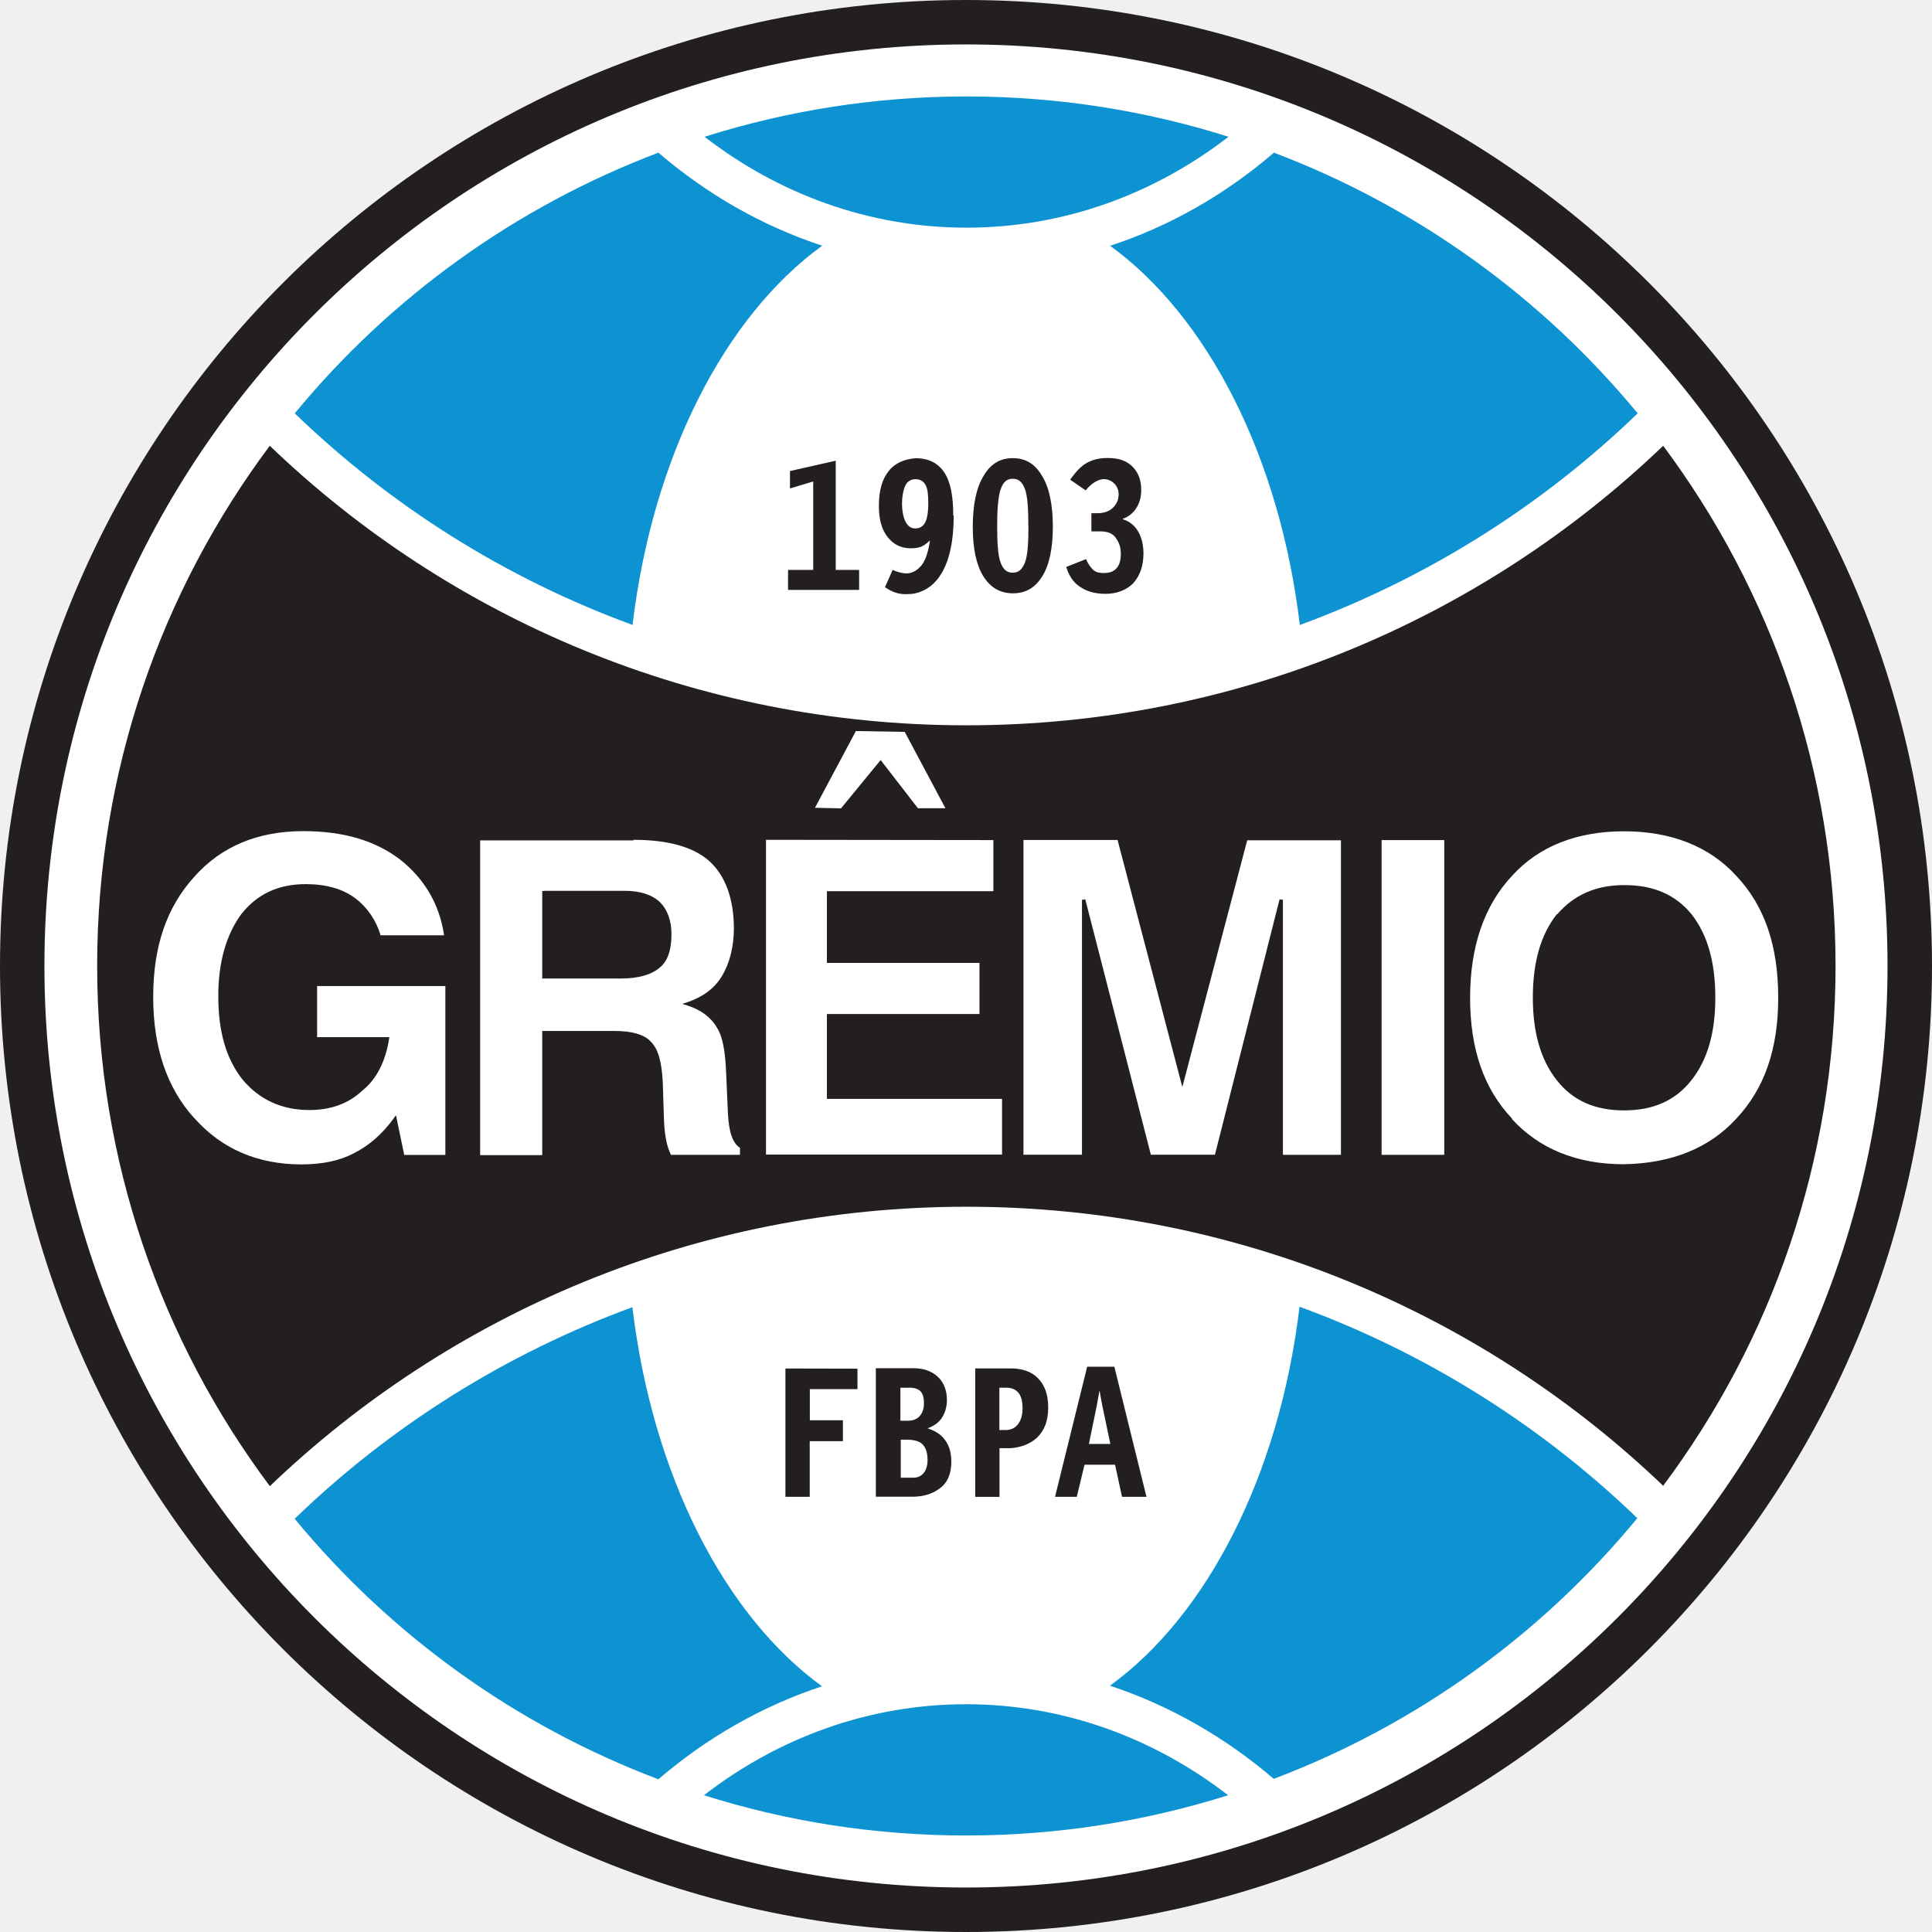
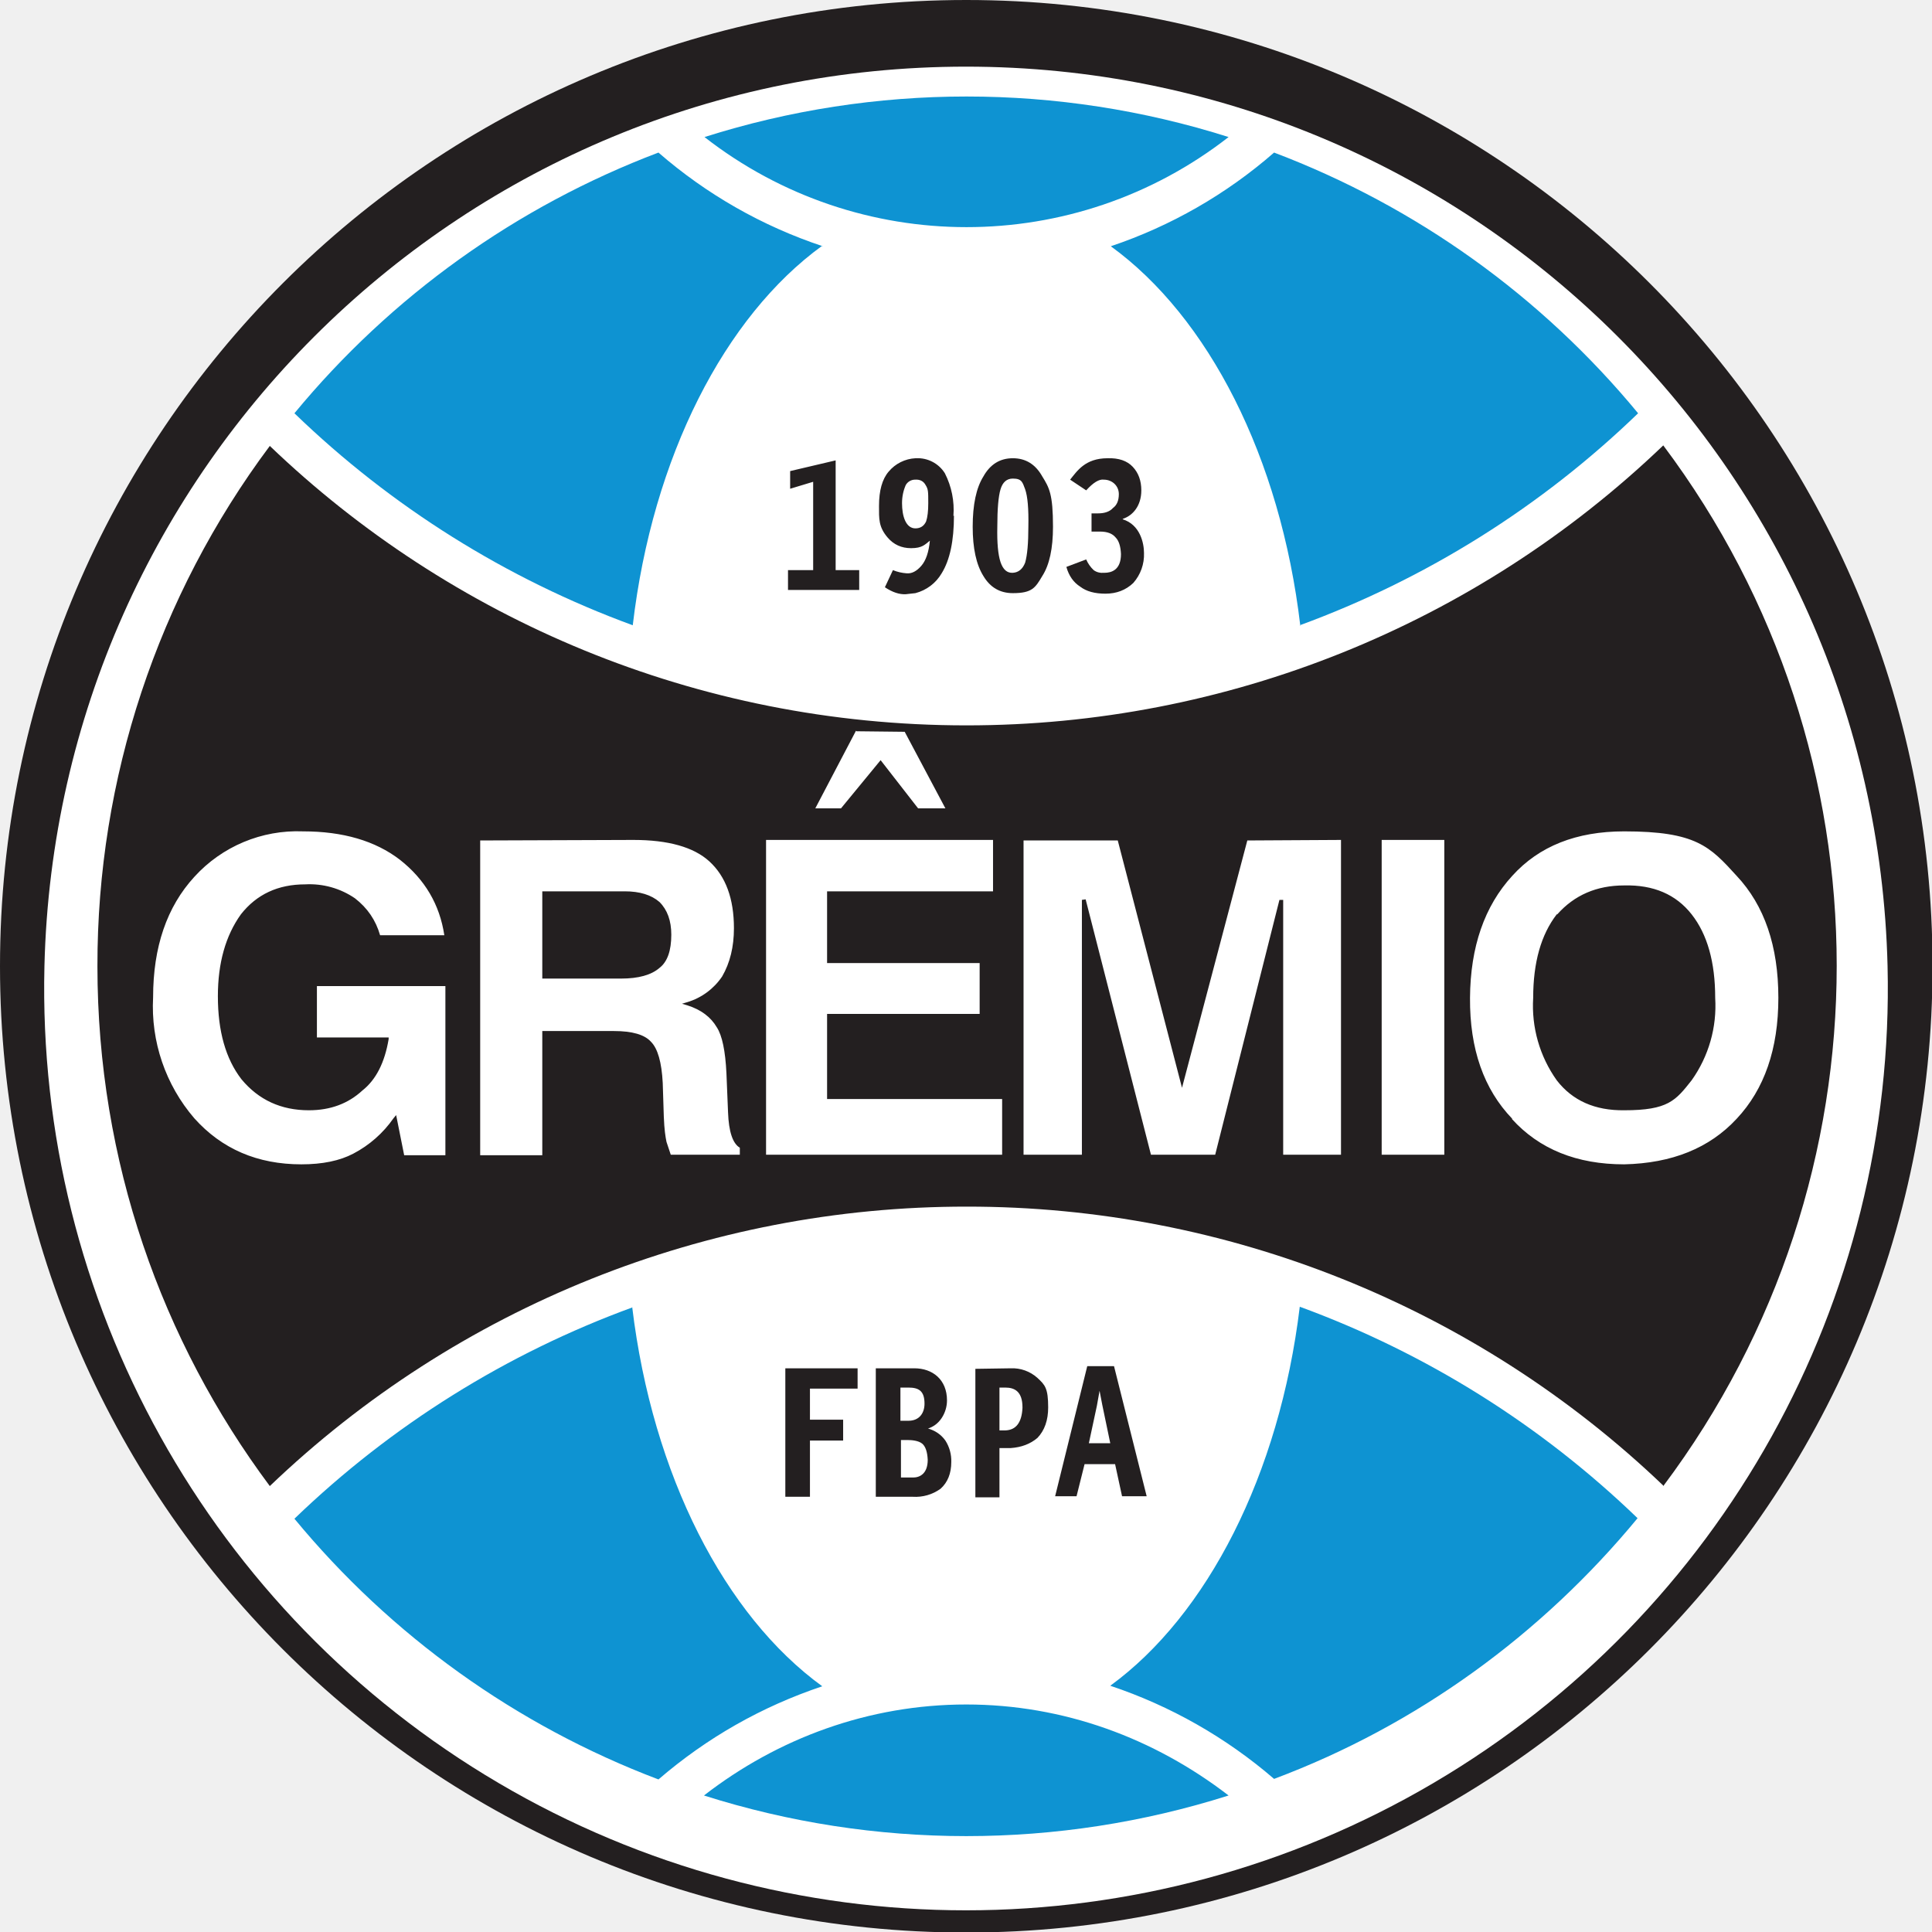
- <svg xmlns="http://www.w3.org/2000/svg" viewBox="0 0 360.93 360.93">
-   <path fill="#231F20" d="M360.93 180.46c0 99.67-80.8 180.47-180.47 180.47C80.8 360.93 0 280.13 0 180.46 0 80.8 80.8 0 180.46 0c99.68 0 180.47 80.8 180.47 180.46" />
-   <path fill="#FFF" d="M352.62 180.46c0 95.08-77.08 172.16-172.16 172.16S8.3 275.55 8.3 180.46C8.3 85.38 85.38 8.3 180.46 8.3c95.1 0 172.16 77.08 172.16 172.16" />
-   <path fill="#0E93D2" d="M131.5 335.38c15.46 4.88 31.9 7.52 48.97 7.52s33.5-2.64 48.96-7.52c-13.82-10.68-30.72-17-48.96-17s-35.14 6.32-48.96 17m98-309.83c-15.43-4.88-31.9-7.53-48.94-7.53-17.06 0-33.5 2.65-48.95 7.53 13.8 10.67 30.7 16.98 48.95 16.98s35.1-6.3 48.94-16.98m13.34 91.2c23.8-8.74 45.25-22.3 63.1-39.53-17.9-21.66-41.24-38.58-67.96-48.7-8.98 7.73-19.33 13.7-30.6 17.4 18.2 13.2 31.68 39.38 35.44 70.83M153.6 45.9c-11.27-3.7-21.6-9.66-30.6-17.38-26.7 10.12-50.1 27.04-67.93 48.7 17.82 17.22 39.28 30.8 63.1 39.53C121.92 85.3 135.4 59.1 153.6 45.9m-35.45 198.3c-23.8 8.74-45.27 22.3-63.1 39.53C72.9 305.4 96.28 322.3 123 332.4c8.96-7.7 19.3-13.66 30.57-17.37-18.2-13.2-31.67-39.38-35.43-70.84m124.64-.1c-3.76 31.45-17.23 57.63-35.42 70.83 11.26 3.72 21.6 9.7 30.6 17.4 26.7-10.1 50.07-27.03 67.92-48.7-17.83-17.2-39.28-30.78-63.1-39.5" />
-   <path fill="#231F20" d="M310.65 277.64c20.27-27.1 32.26-60.74 32.26-97.18 0-36.44-12-70.08-32.2-97.18-33.7 32.28-79.6 52.22-130.2 52.22C130 135.5 84 115.56 50.4 83.28c-20.25 27.1-32.25 60.74-32.25 97.18 0 36.44 12 70.08 32.26 97.18 33.7-32.27 79.6-52.2 130.17-52.2 50.6 0 96.5 19.93 130.2 52.2" />
-   <path fill="#231F20" d="M209.8 96.9c1.77-.6 3.4-2.42 3.4-5.35 0-1.78-.5-3.24-1.63-4.37-1.13-1.14-2.6-1.62-4.7-1.62-4.2 0-5.68 2.4-6.95 4.05l2.9 2c1.28-1.6 2.62-2.1 3.4-2.1 1.45 0 2.76 1.2 2.76 2.8 0 1.14-.4 1.9-1.13 2.6-.6.55-1.47.96-2.76.96h-1.2v3.4h1.6c1.3 0 2.3.3 2.9 1.14.5.7 1 1.5 1 3.1 0 3.02-1.8 3.54-3.1 3.54-.84 0-1.45-.1-1.95-.5-.6-.5-1.13-1.3-1.45-2.1l-3.7 1.46c.5 1.62 1.3 2.92 2.6 3.73 1.13.8 2.75 1.3 4.7 1.3 2.1 0 3.9-.67 5.2-1.96 1.3-1.47 1.93-3.25 1.93-5.68 0-1.8-.58-5.3-3.87-6.3m-31.58-.7c0 4.7-.8 8.4-2.3 10.84-1.13 1.93-2.76 3.2-4.86 3.7-.52.13-1.22.16-1.78.16-1.37 0-2.48-.34-3.9-1.3l1.43-3.23c.8.37 1.75.65 2.6.65 1 0 1.92-.5 2.74-1.44.84-1 1.3-2.6 1.64-4.7-.9.72-1.45 1.45-3.56 1.45-1.76 0-3.2-.63-4.36-2.1s-1.63-3.4-1.63-5.82c0-2.9.63-5 1.8-6.46 1.1-1.47 2.9-2.28 5-2.44h.14c2.44 0 4.22.97 5.35 2.76 1.14 1.8 1.6 4.4 1.6 7.95m-7.1 2.4c1.02 0 1.6-.52 1.94-1.3.35-.8.5-1.92.5-3.4s-.1-2.66-.5-3.4c-.44-.82-1.14-1.1-1.95-1.1-.7 0-1.45.4-1.8 1.1-.45.96-.66 2.25-.66 3.4 0 2.35.68 4.7 2.44 4.7M147.58 88v3.25l4.34-1.3v16.52h-4.7v3.73h13.28v-3.73h-4.37v-20.4m52 169.26h-5.03l-6 24.3h4.06l1.45-6h5.7l1.3 6h4.57l-6-24.3zm-4.7 14.4l1.46-7.1.5-2.76h.04l.47 2.6 1.53 7.28h-4.06zm-56.7-14.07v23.97h4.54v-10.4h6.2v-3.9h-6.18v-5.82h8.9v-3.82" />
-   <path fill="#FFF" d="M159.94 136.57l9.08.16 7.6 14.26h-5.14l-6.96-9-7.4 9.02-4.87-.1 7.7-14.44M282.5 209c-5.3-5.6-7.86-13-7.86-22.6 0-9.6 2.65-17.25 7.85-22.8 5-5.5 12.1-8.3 20.9-8.3s15.92 2.8 20.96 8.3c5.3 5.6 7.85 13.07 7.85 22.8 0 9.6-2.57 17-7.85 22.6-5 5.48-12.06 8.34-21 8.5-8.74 0-15.8-2.86-20.95-8.5m8.43-38.2c-3 3.83-4.47 8.93-4.47 15.6 0 6.55 1.48 11.6 4.47 15.4 2.98 3.8 7.1 5.64 12.58 5.64s9.6-1.85 12.58-5.64c3-3.8 4.46-8.85 4.46-15.4 0-6.66-1.45-11.77-4.44-15.6-3-3.67-7.1-5.45-12.56-5.45-5.27 0-9.37 1.8-12.54 5.45m-32.8-13.86h11.7v58.8h-11.7zm-7.6 0v58.8h-10.84V168.1l-.63-.08s-11.96 47.22-12.07 47.7H215l-12.25-47.7-.62.08v47.62H191.2v-58.8h17.58l12.1 46.16 12.12-46.1h17.54zm-64.93 0v9.55h-31.1v13.4h28.5v9.55h-28.5v15.85h32.72v10.4h-44.1v-58.8m-24.8 0c6.5 0 11.26 1.34 14.2 3.97 3 2.7 4.6 7.05 4.6 12.58 0 3.4-.78 6.5-2.23 8.9-1.37 2.3-3.54 3.9-6.47 4.9l-.95.3.96.3c2.5.8 4.4 2.2 5.5 4.1 1.05 1.6 1.58 4.26 1.75 8.6l.32 7.3c.17 3.65.88 5.7 2.26 6.6v1.3h-12.9c-.44-.94-.65-1.67-.82-2.43-.2-.95-.44-2.17-.5-4.7l-.2-6.32c-.17-3.9-.87-6.32-2.2-7.65-1.18-1.35-3.5-2.04-6.87-2.04H101.3v23.2H89.7V157h28.67zm-16.68 9.56h-.32v16.35h14.75c3.17 0 5.65-.7 7.15-2 1.5-1.16 2.24-3.25 2.24-6.24 0-2.6-.73-4.6-2.2-6.07-1.54-1.4-3.73-2.07-6.56-2.07h-15.1zM36.3 208.9c-5.1-5.6-7.68-13.2-7.68-22.63 0-9.5 2.52-16.8 7.7-22.5 4.97-5.6 11.8-8.5 20.32-8.5 7.5 0 13.42 1.74 18.1 5.3 4.63 3.67 7.38 8.44 8.22 14.16H71.1c-.78-2.7-2.45-5.2-4.7-6.9-2.35-1.77-5.47-2.66-9.27-2.66-5.16 0-9.1 1.86-12.08 5.64-2.83 3.9-4.27 9-4.27 15.3 0 6.6 1.45 11.6 4.44 15.46 3.17 3.85 7.4 5.8 12.56 5.8 4.07 0 7.32-1.2 9.94-3.65 2.6-2.1 4.28-5.35 4.96-9.6l.06-.36h-13.5v-9.55H83.2v31.55h-7.68l-1.55-7.42-.43.6c-2.1 2.9-4.6 5.1-7.5 6.54-2.58 1.36-5.86 2.05-9.72 2.05-8.2 0-14.9-2.9-20-8.63" />
-   <path fill="#231F20" d="M173.18 266.8c1.47.48 2.6 1.13 3.4 2.26.82 1.14 1.14 2.43 1.14 4.05 0 2.1-.63 3.8-2.1 4.9-1.4 1.1-3.22 1.6-5.1 1.6h-6.9v-24h7.13c3.47 0 6.15 2.1 6.15 5.9 0 1.3-.32 2.43-.97 3.4-.62.95-1.6 1.56-2.75 1.96m-3.57-7.62h-1.4v6.16h1.5c1.9 0 2.9-1.4 2.9-3.24 0-2.35-1.02-2.94-2.9-2.94m3.57 13.45c0-1.5-.44-2.4-1.04-2.95-.63-.6-1.86-.77-2.66-.77h-1.3v7.1h2.36c1.16 0 2.65-.73 2.65-3.4m8.9-17v23.98h4.53v-9.1h2.1c1.97-.14 3.6-.8 4.9-1.93 1.45-1.46 2.1-3.23 2.1-5.67s-.65-4.2-1.95-5.5c-1.12-1.16-2.9-1.8-5-1.8h-6.65zm8.85 7.3c0 2.78-1.3 4.2-3.2 4.2h-1.14v-7.92h1.12c1.65-.02 3.2.7 3.2 3.7M183.7 89c-1.3 2.1-1.97 5.34-1.97 9.4 0 4.04.65 7.12 1.95 9.22 1.3 2.1 3.1 3.22 5.55 3.22s4.2-1.1 5.5-3.2c1.3-2.1 1.96-5.2 1.96-9.25s-.67-7.3-1.97-9.4c-1.3-2.28-3.07-3.4-5.5-3.4-2.45 0-4.23 1.12-5.52 3.4m8.43 9.4c0 3-.15 5.4-.65 6.7-.5 1.24-1.15 1.9-2.3 1.9-1.1 0-1.8-.65-2.25-1.9-.5-1.3-.64-3.7-.64-6.7 0-3.14.17-5.65.66-7 .45-1.3 1.1-1.95 2.25-1.95s1.8.65 2.28 1.95c.5 1.3.63 3.8.63 6.95" />
+ <svg xmlns="http://www.w3.org/2000/svg" viewBox="0 0 360.9 360.9">
+   <path fill="#231f20" d="M361 180.5a180.5 180.5 0 1 1-361 0 180.5 180.5 0 0 1 361 0" />
+   <path fill="#fff" d="M352.6 180.5a172.2 172.2 0 1 1-344.3 0 172.2 172.2 0 0 1 344.3 0" />
+   <path fill="#0e93d2" d="M131.5 335.4a162 162 0 0 0 98 0c-13.9-10.7-30.8-17-49-17s-35.2 6.3-49 17m98-309.8a162 162 0 0 0-97.9 0 79.6 79.6 0 0 0 97.9 0m13.3 91.2A180 180 0 0 0 306 77.2a163 163 0 0 0-68-48.7A90 90 0 0 1 207.5 46c18.2 13.2 31.7 39.4 35.4 70.9M153.7 46A90 90 0 0 1 123 28.5a163 163 0 0 0-68 48.7 180 180 0 0 0 63.2 39.6c3.7-31.5 17.2-57.7 35.4-70.9m-35.4 198.3A180 180 0 0 0 55 283.7a163 163 0 0 0 68 48.7q13.6-11.7 30.6-17.4c-18.2-13.2-31.7-39.4-35.5-70.8m124.7-.1c-3.8 31.4-17.3 57.6-35.4 70.8a91 91 0 0 1 30.6 17.4c26.7-10 50-27 67.9-48.7a180 180 0 0 0-63.1-39.5" />
+   <path fill="#231f20" d="M310.7 277.6a162 162 0 0 0 0-194.4 188 188 0 0 1-130.2 52.3c-50.5 0-96.5-20-130.1-52.2a162 162 0 0 0-32.2 97.2c0 36.4 12 70 32.2 97.1a188 188 0 0 1 130.2-52.2 188 188 0 0 1 130.2 52.2" />
+   <path fill="#231f20" d="M209.8 96.9c1.8-.6 3.4-2.4 3.4-5.3q0-2.7-1.6-4.4t-4.7-1.6c-4.2 0-5.7 2.4-7 4l3 2q2-2.2 3.3-2c1.5 0 2.8 1.1 2.8 2.7q0 1.8-1.1 2.6-.9 1-2.8 1h-1.2v3.4h1.6q2 0 2.9 1.1.9.9 1 3.1c0 3-1.8 3.5-3.1 3.5q-1.2.1-2-.5a6 6 0 0 1-1.4-2l-3.7 1.4q.7 2.5 2.6 3.7 1.7 1.3 4.7 1.3 3.1 0 5.2-2a8 8 0 0 0 2-5.6c0-1.8-.7-5.3-4-6.3m-31.5-.7q0 7.1-2.3 10.8a8 8 0 0 1-4.9 3.7l-1.8.2q-1.8.1-3.9-1.3l1.5-3.2q1.2.5 2.6.6t2.7-1.4 1.6-4.7c-.9.7-1.4 1.4-3.5 1.4q-2.7 0-4.4-2c-1.7-2-1.6-3.5-1.6-5.9q0-4.3 1.8-6.4a7 7 0 0 1 5-2.5h.1a6 6 0 0 1 5.4 2.8 15 15 0 0 1 1.6 8m-7.1 2.3q1.4 0 2-1.3.4-1.2.4-3.4c0-2.2 0-2.6-.5-3.4q-.6-1.1-2-1a2 2 0 0 0-1.7 1q-.7 1.6-.7 3.4c0 2.4.7 4.7 2.5 4.7M147.6 88v3.3l4.3-1.3v16.5h-4.7v3.7h13.3v-3.7h-4.4V86m52 169.2h-5l-6 24.3h4l1.5-6h5.7l1.3 6h4.6zm-4.7 14.4 1.5-7 .5-2.8.5 2.6 1.5 7.2zm-56.7-14v24h4.6v-10.5h6.2v-3.9h-6.2v-5.8h8.9v-3.8" />
+   <path fill="#fff" d="m160 136.6 9 .1 7.6 14.3h-5.1l-7-9-7.4 9h-4.8l7.6-14.5M282.5 209q-8-8.3-7.9-22.6t7.9-22.8q7.5-8.3 20.9-8.3c13.4 0 16 2.8 21 8.3q7.8 8.3 7.8 22.8 0 14.3-7.8 22.6-7.6 8.2-21 8.5-13.3 0-21-8.5m8.4-38.2q-4.4 5.7-4.4 15.6a24 24 0 0 0 4.4 15.4q4.4 5.7 12.6 5.6c8.2 0 9.6-1.8 12.6-5.6a24 24 0 0 0 4.4-15.4q0-10-4.4-15.6t-12.6-5.4q-7.7 0-12.5 5.4m-32.8-13.9h11.7v58.8h-11.7zm-7.6 0v58.8h-10.8v-47.6h-.7l-12 47.6h-12L202.8 168l-.7.1v47.6h-10.9V157h17.6l12 46.2L233 157zm-65 0v9.6h-31v13.4H183v9.5h-28.5v15.9h32.7v10.4h-44.1v-58.8m-24.8 0q9.8 0 14.2 4 4.6 4.2 4.6 12.5 0 5.2-2.2 9a12 12 0 0 1-6.5 4.8l-1 .3 1 .3q3.8 1.2 5.5 4.1 1.5 2.3 1.8 8.6l.3 7.3q.2 5.4 2.2 6.6v1.3h-12.9l-.8-2.4c-.2-1-.4-2.2-.5-4.7l-.2-6.3q-.3-5.8-2.2-7.7-1.8-2-6.9-2h-13.4v23.2H89.7V157zm-16.7 9.6h-.3v16.3H116q4.9 0 7.2-2 2.2-1.7 2.2-6.2 0-3.9-2.2-6.1-2.3-2-6.5-2zm-65.3 42.4a32 32 0 0 1-7.7-22.6q0-14.1 7.7-22.5a26 26 0 0 1 20.3-8.5q11.2 0 18.1 5.3 7 5.5 8.3 14.1H71q-1.2-4.2-4.7-6.9a15 15 0 0 0-9.3-2.6q-7.6 0-12 5.6-4.3 6-4.3 15.3 0 9.8 4.4 15.5 4.8 5.8 12.6 5.8 6 0 10-3.7 3.8-3 4.9-9.6v-.3H59.2v-9.6h24v31.6h-7.7l-1.5-7.5-.5.6a21 21 0 0 1-7.5 6.6q-3.8 2-9.7 2-12.3 0-20-8.6" />
+   <path fill="#231f20" d="M173.2 266.8q2.2.6 3.4 2.3a7 7 0 0 1 1.1 4q0 3.2-2 5a8 8 0 0 1-5.2 1.5h-6.9v-24h7.2c3.4 0 6.1 2.1 6.1 6a6 6 0 0 1-1 3.3q-1 1.5-2.7 2m-3.6-7.7h-1.4v6.2h1.5c2 0 3-1.4 3-3.2 0-2.4-1.1-3-3-3m3.6 13.5q-.1-2.2-1-3c-.7-.6-2-.7-2.7-.7h-1.3v7h2.3c1.2 0 2.7-.7 2.7-3.3m8.9-17v24h4.5v-9.2h2.1q3-.2 5-1.9 2-2.1 2-5.7c0-3.6-.6-4.2-2-5.5a7 7 0 0 0-5-1.8zm8.8 7.3q-.2 4.1-3.2 4.2h-1.1v-8h1.1c1.7 0 3.2.7 3.2 3.7M183.7 89q-2 3.2-2 9.4 0 6 2 9.2 1.9 3.2 5.5 3.2c3.6 0 4.2-1 5.5-3.2q2-3.1 2-9.2c0-6.1-.7-7.3-2-9.4q-1.9-3.4-5.5-3.4t-5.5 3.4m8.4 9.4q0 4.6-.6 6.7-.7 1.8-2.3 1.9t-2.3-2-.6-6.6q0-5 .6-7t2.3-2c1.7 0 1.8.7 2.3 2q.7 2 .6 7" />
</svg>
